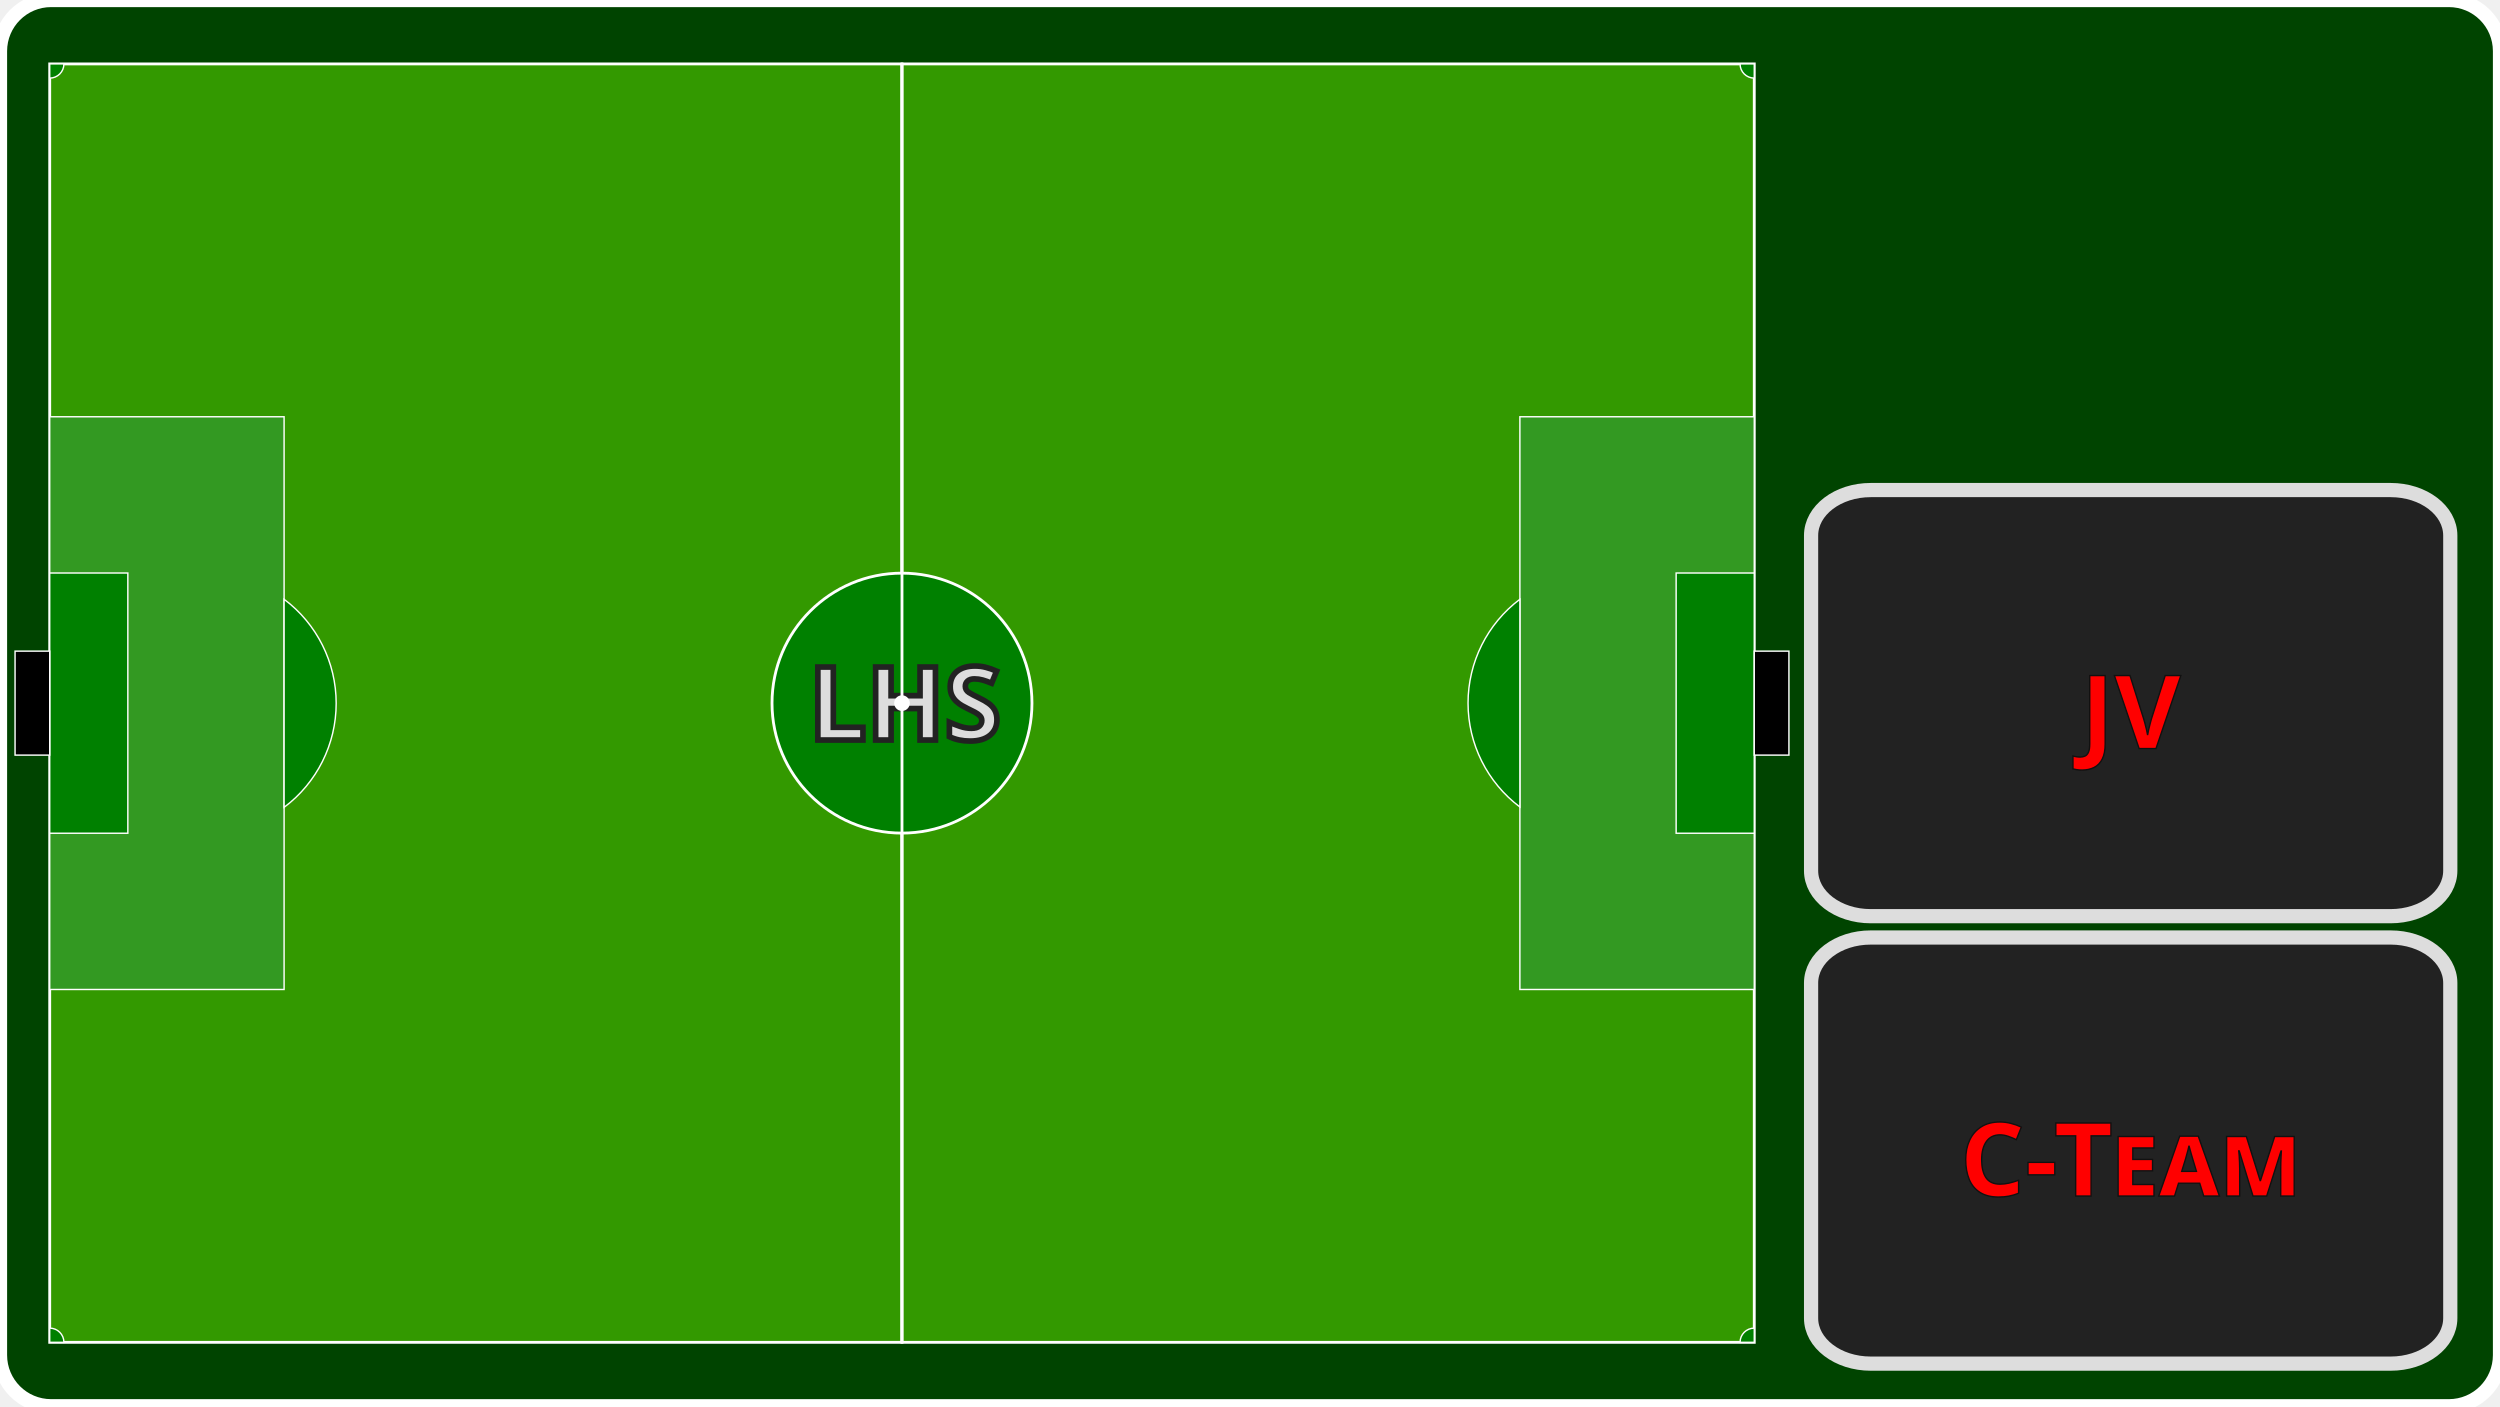
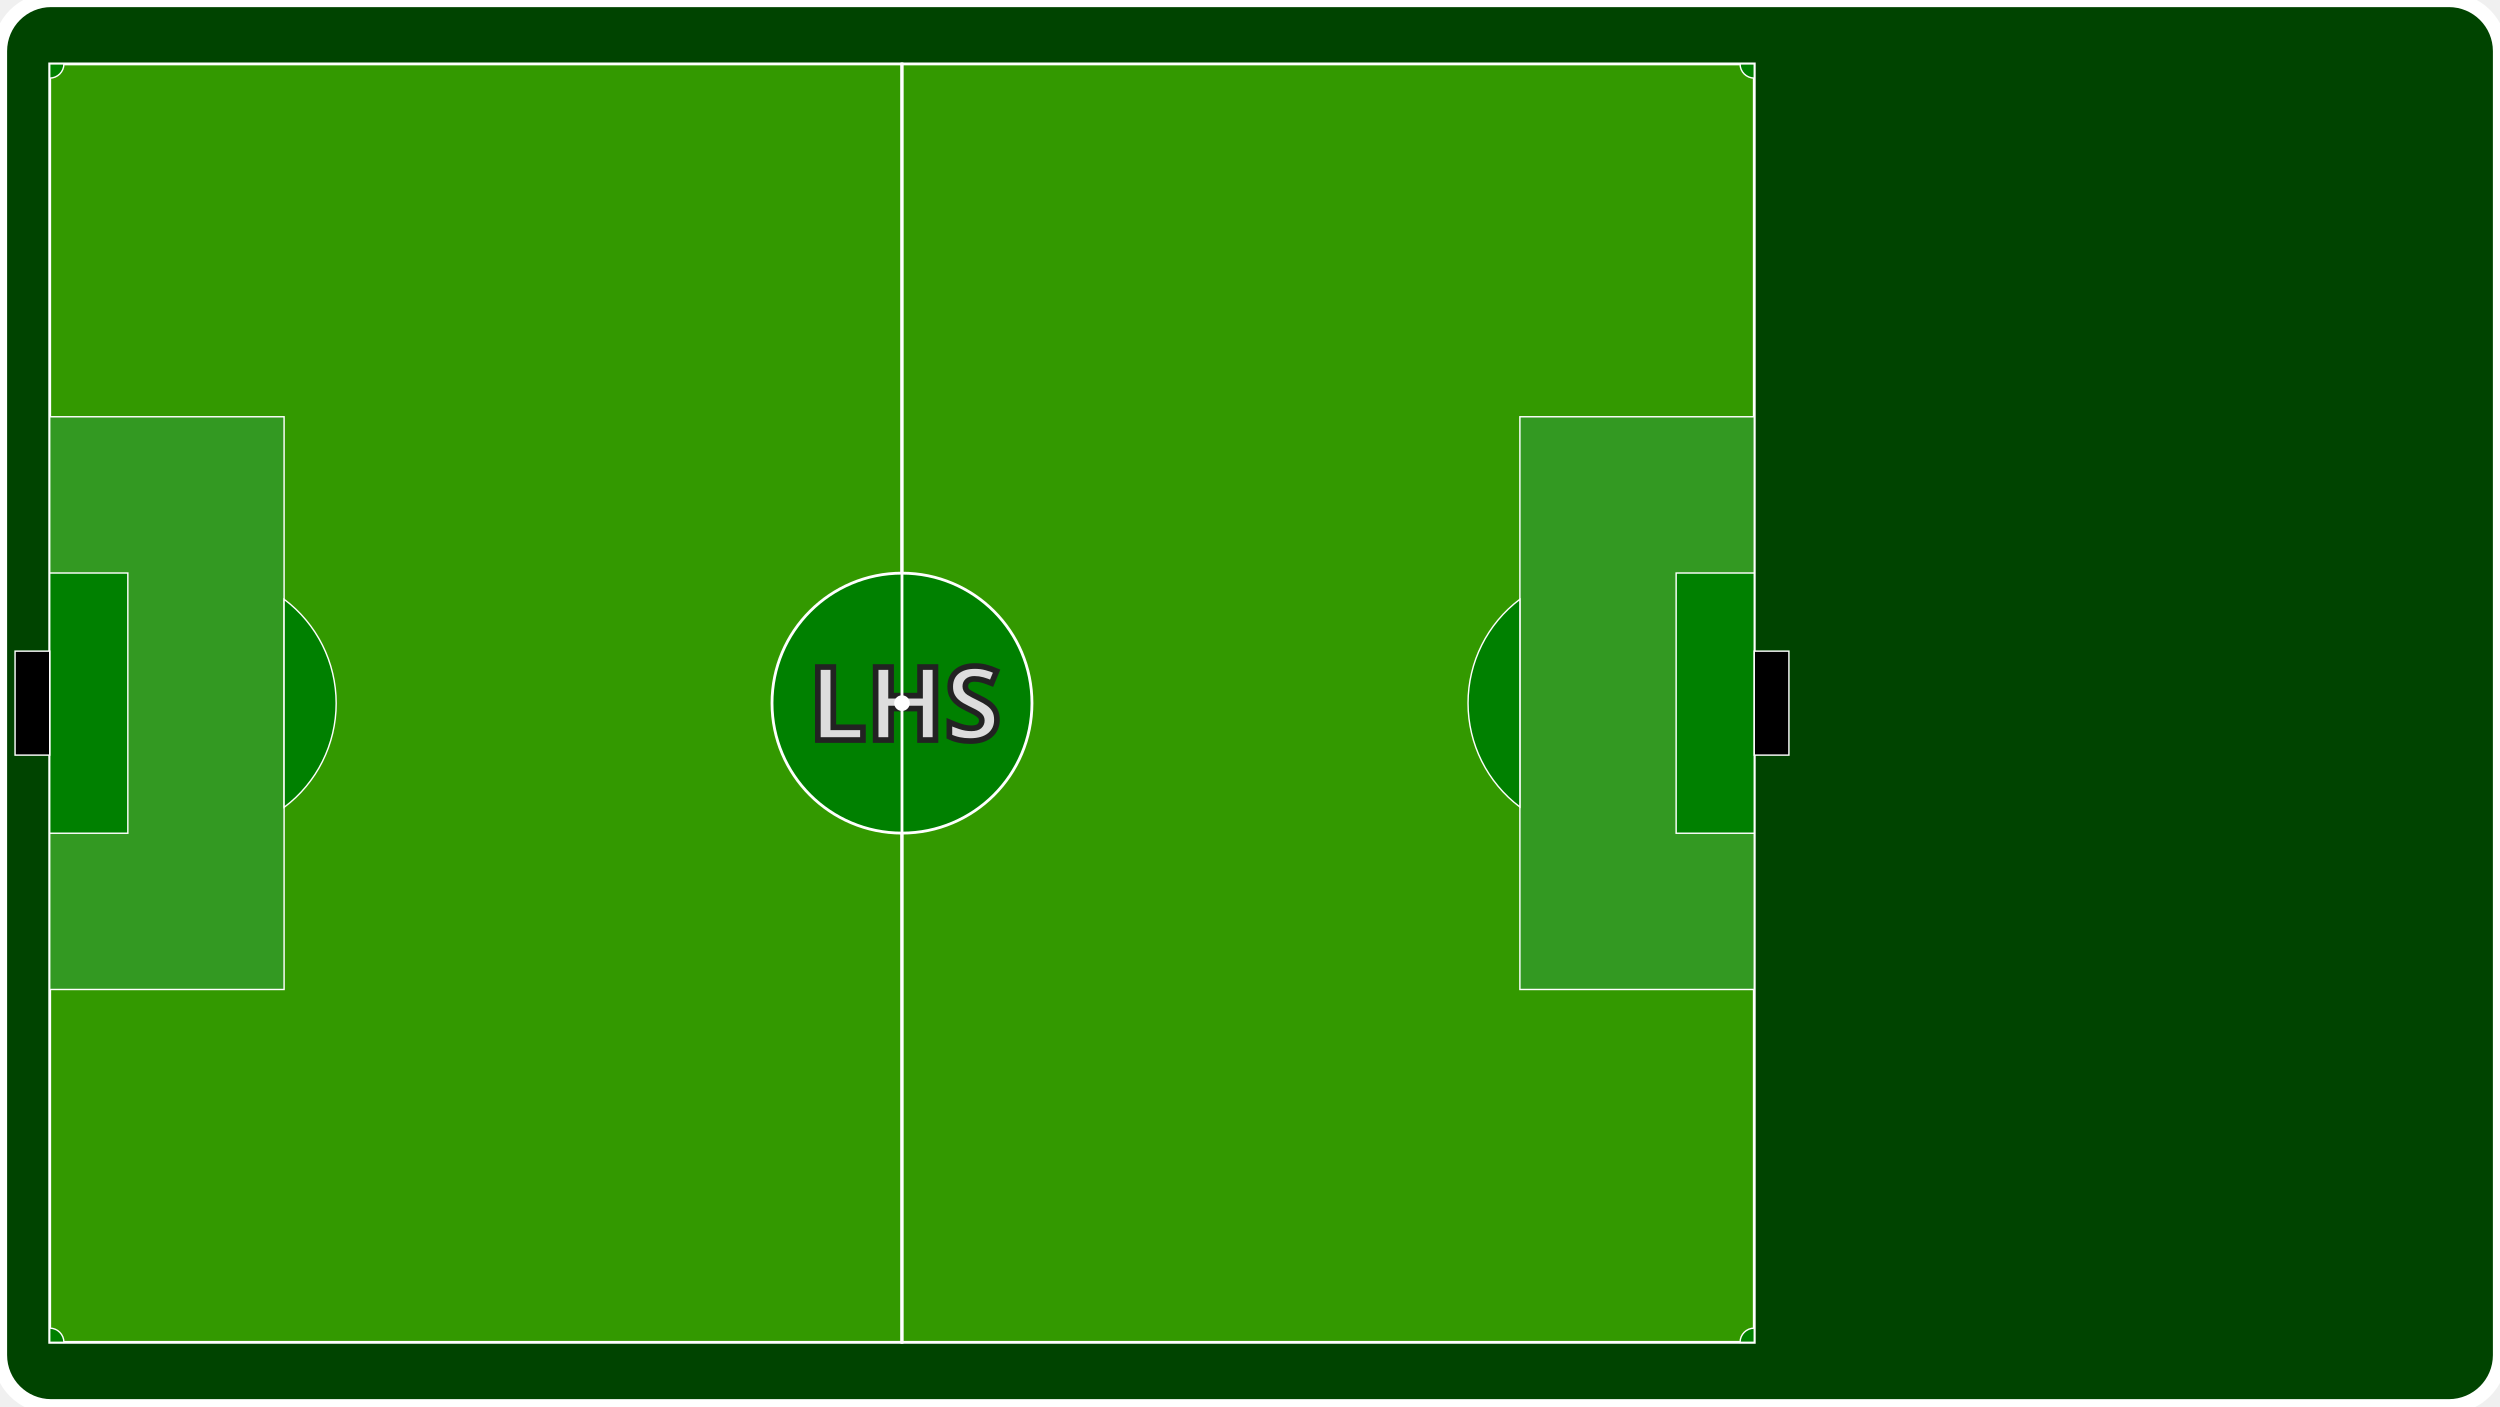
<svg xmlns="http://www.w3.org/2000/svg" xmlns:xlink="http://www.w3.org/1999/xlink" version="1.1" x="0px" y="0px" width="1760px" height="990px" viewBox="0 0 1760 990">
  <defs>
    <g id="fieldOfView">
      <circle cx="35px" cy="45px" r="20px" fill="#02F" stroke="#FFF" stroke-width="3px" />
      <text x="35px" y="48px" font-family="sans-serif" font-size="8px" fill="#111">XXX</text>
      <g>
        <rect x="0px" y="0px" rx="36px" ry="36px" width="1760px" height="990px" fill="#040" stroke="white" stroke-width="10px" />
        <text x="890px" y="495px" font-family="sans-serif" font-size="72px" fill="#111" text-anchor="middle">Soccer</text>
      </g>
      <g style="display: none;">
        <rect x="35px" y="45px" width="1200px" height="900px" rx="0px" ry="0px" fill="black" stroke="#000" stroke-width="1px" />
        <text x="600px" y="450px" font-family="sans-serif" font-size="72px" fill="#111" text-anchor="middle">LHS</text>
      </g>
      <g style="display: none;">
        <rect x="1275px" y="30px" width="450px" height="600px" rx="0px" ry="0px" fill="black" stroke="#000" stroke-width="1px" />
      </g>
      <g display="none">
        <a xlink:href="chestyLions/soccer/varsity/fieldMAX.svg">
          <rect x="1275px" y="30px" width="450px" height="300px" rx="42px" ry="32px" fill="#222" stroke="#DDD" stroke-width="10px" />
          <text x="1500px" y="212px" font-family="sans-serif" font-size="72px" fill="red" text-anchor="middle" font-variant="small-caps" font-weight="900" stroke="#111" stroke-width="1px">Varsity</text>
        </a>
      </g>
-       <g>
+       <g display="none">
        <a xlink:href="chestyLions/soccer/jv/fieldMAX.svg">
          <rect x="1275px" y="345px" width="450px" height="300px" rx="42px" ry="32px" fill="#222" stroke="#DDD" stroke-width="10px" />
          <text x="1500px" y="527px" font-family="sans-serif" font-size="72px" fill="red" text-anchor="middle" font-variant="small-caps" font-weight="900" stroke="#111" stroke-width="1px">JV</text>
        </a>
      </g>
-       <g>
+       <g display="none">
        <a xlink:href="chestyLions/soccer/ct/fieldMAX.svg">
          <rect x="1275px" y="660px" width="450px" height="300px" rx="42px" ry="32px" fill="#222" stroke="#DDD" stroke-width="10px" />
          <text x="1500px" y="842px" font-family="sans-serif" font-size="72px" fill="red" text-anchor="middle" font-variant="small-caps" font-weight="900" stroke="#111" stroke-width="1px">C-Team</text>
        </a>
      </g>
      <g>
        <rect x="35px" y="45px" width="600px" height="900px" rx="0px" ry="0px" fill="#390" stroke="#FFF" stroke-width="2px" />
      </g>
      <g>
        <rect x="635px" y="45px" width="600px" height="900px" rx="0px" ry="0px" fill="#390" stroke="#FFF" stroke-width="2px" />
      </g>
      <g>
        <circle cx="635px" cy="495px" r="91.5px" fill="green" stroke="white" stroke-width="2px" />
        <text x="637px" y="521px" font-family="sans-serif" font-size="72px" font-weight="900" fill="#DDD" text-anchor="middle" stroke="#222" stroke-width="4px">LHS</text>
      </g>
      <circle cx="635px" cy="495px" r="5px" fill="white" stroke="white" stroke-width="1px" />
      <line x1="635px" y1="45px" x2="635px" y2="945px" stroke="white" stroke-width="2px" />
      <rect x="35px" y="293.4px" width="165px" height="403.2px" fill="#392" stroke="white" stroke-width="1px" />
      <rect x="1070px" y="293.4px" width="165px" height="403.2px" fill="#392" stroke="white" stroke-width="1px" />
      <rect x="35px" y="403.4px" width="55px" height="183.2px" fill="green" stroke="white" stroke-width="1px" />
      <rect x="1180px" y="403.4px" width="55px" height="183.2px" fill="green" stroke="white" stroke-width="1px" />
      <rect x="10.6px" y="458.4px" width="24.4px" height="73.2px" fill="black" stroke="white" stroke-width="1px" />
      <rect x="1235px" y="458.4px" width="24.4px" height="73.2px" fill="black" stroke="white" stroke-width="1px" />
      <path d="       M        35, 45        h 10       a        10,        10        0         0,        1        -10, 10       Z      " fill="green" stroke="white" stroke-width="1" />
      <path d="       M        35, 945         h 10       a        10,        10        0         0,        0        -10, -10       Z      " fill="green" stroke="white" stroke-width="1" />
      <path d="       M        1235, 45        v 10       a        10,        10        0         0,        1        -10, -10       Z      " fill="green" stroke="white" stroke-width="1" />
      <path d="       M        1235, 945        v -10       a        10,        10         0         0,        0        -10, 10       Z      " fill="green" stroke="white" stroke-width="1" />
      <path d="       M        200, 421.875       a        91.5,        91.5        0        0,        1        0, 146.5       Z      " fill="green" stroke="white" stroke-width="1" />
      <path d="       M        1070, 421.875       a        91.5,        91.5        0         0,        0        0, 146.25       Z      " fill="green" stroke="white" stroke-width="1" />
      <g id="teamLabel00" style="display: none;">
        <rect x="522px" y="10px" width="238px" height="30px" fill="white" stroke="black" stroke-width="1px" rx="5px" ry="5px" />
        <text x="641px" y="32px" text-anchor="middle" font-family="sans-serif" font-size="18px" fill="#111">LHS Chesty Lions Soccer</text>
      </g>
    </g>
  </defs>
  <g id="fieldOfView000">
    <use xlink:href="#fieldOfView" x="0" y="0" id="fieldOfView00" />
  </g>
</svg>
